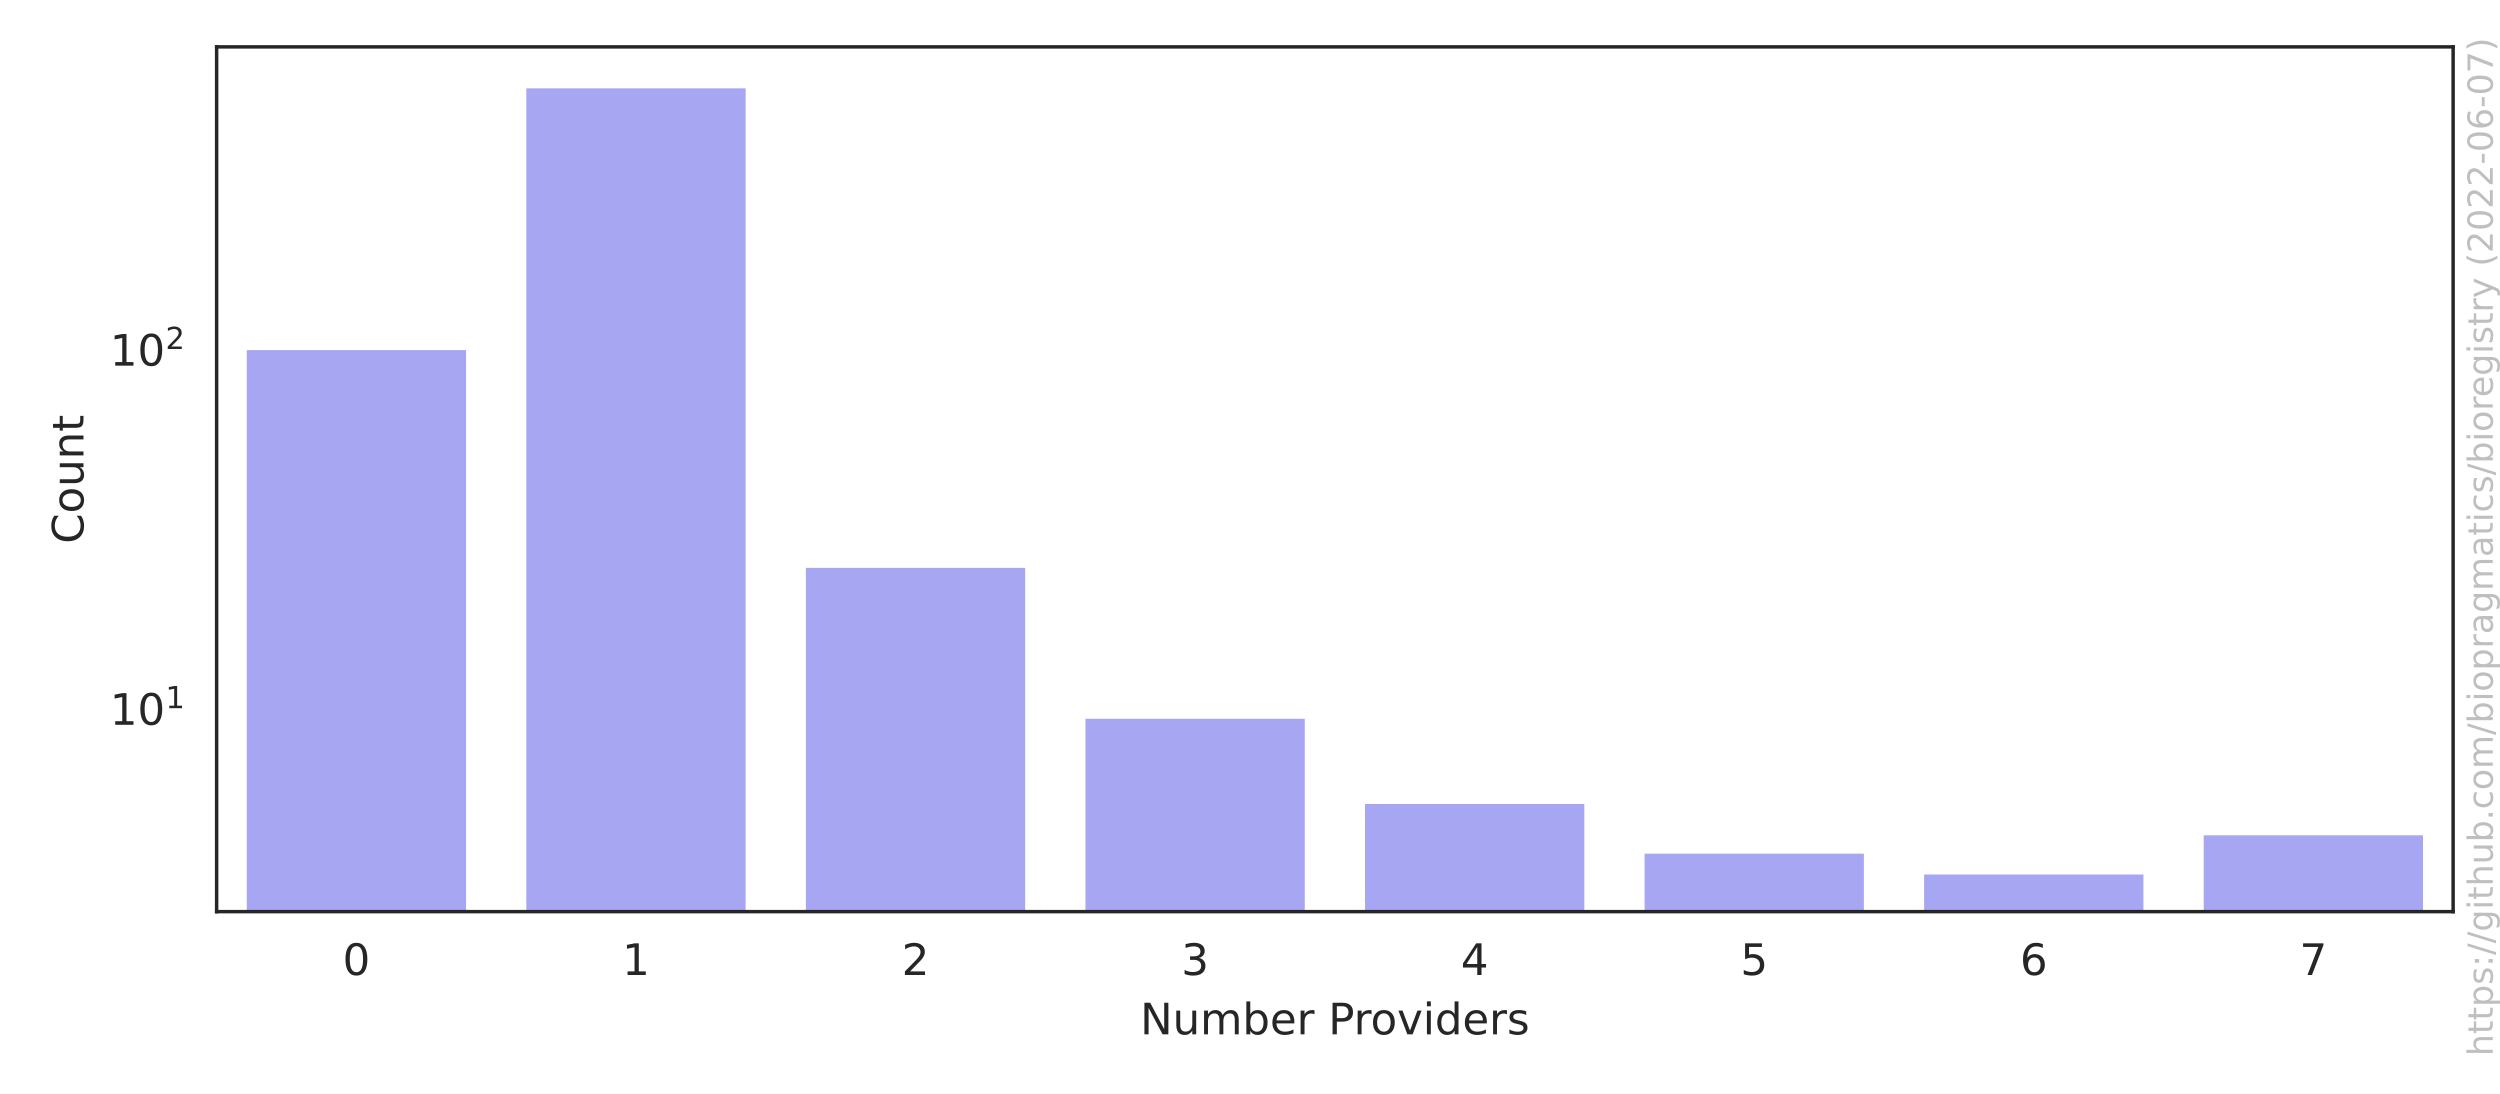
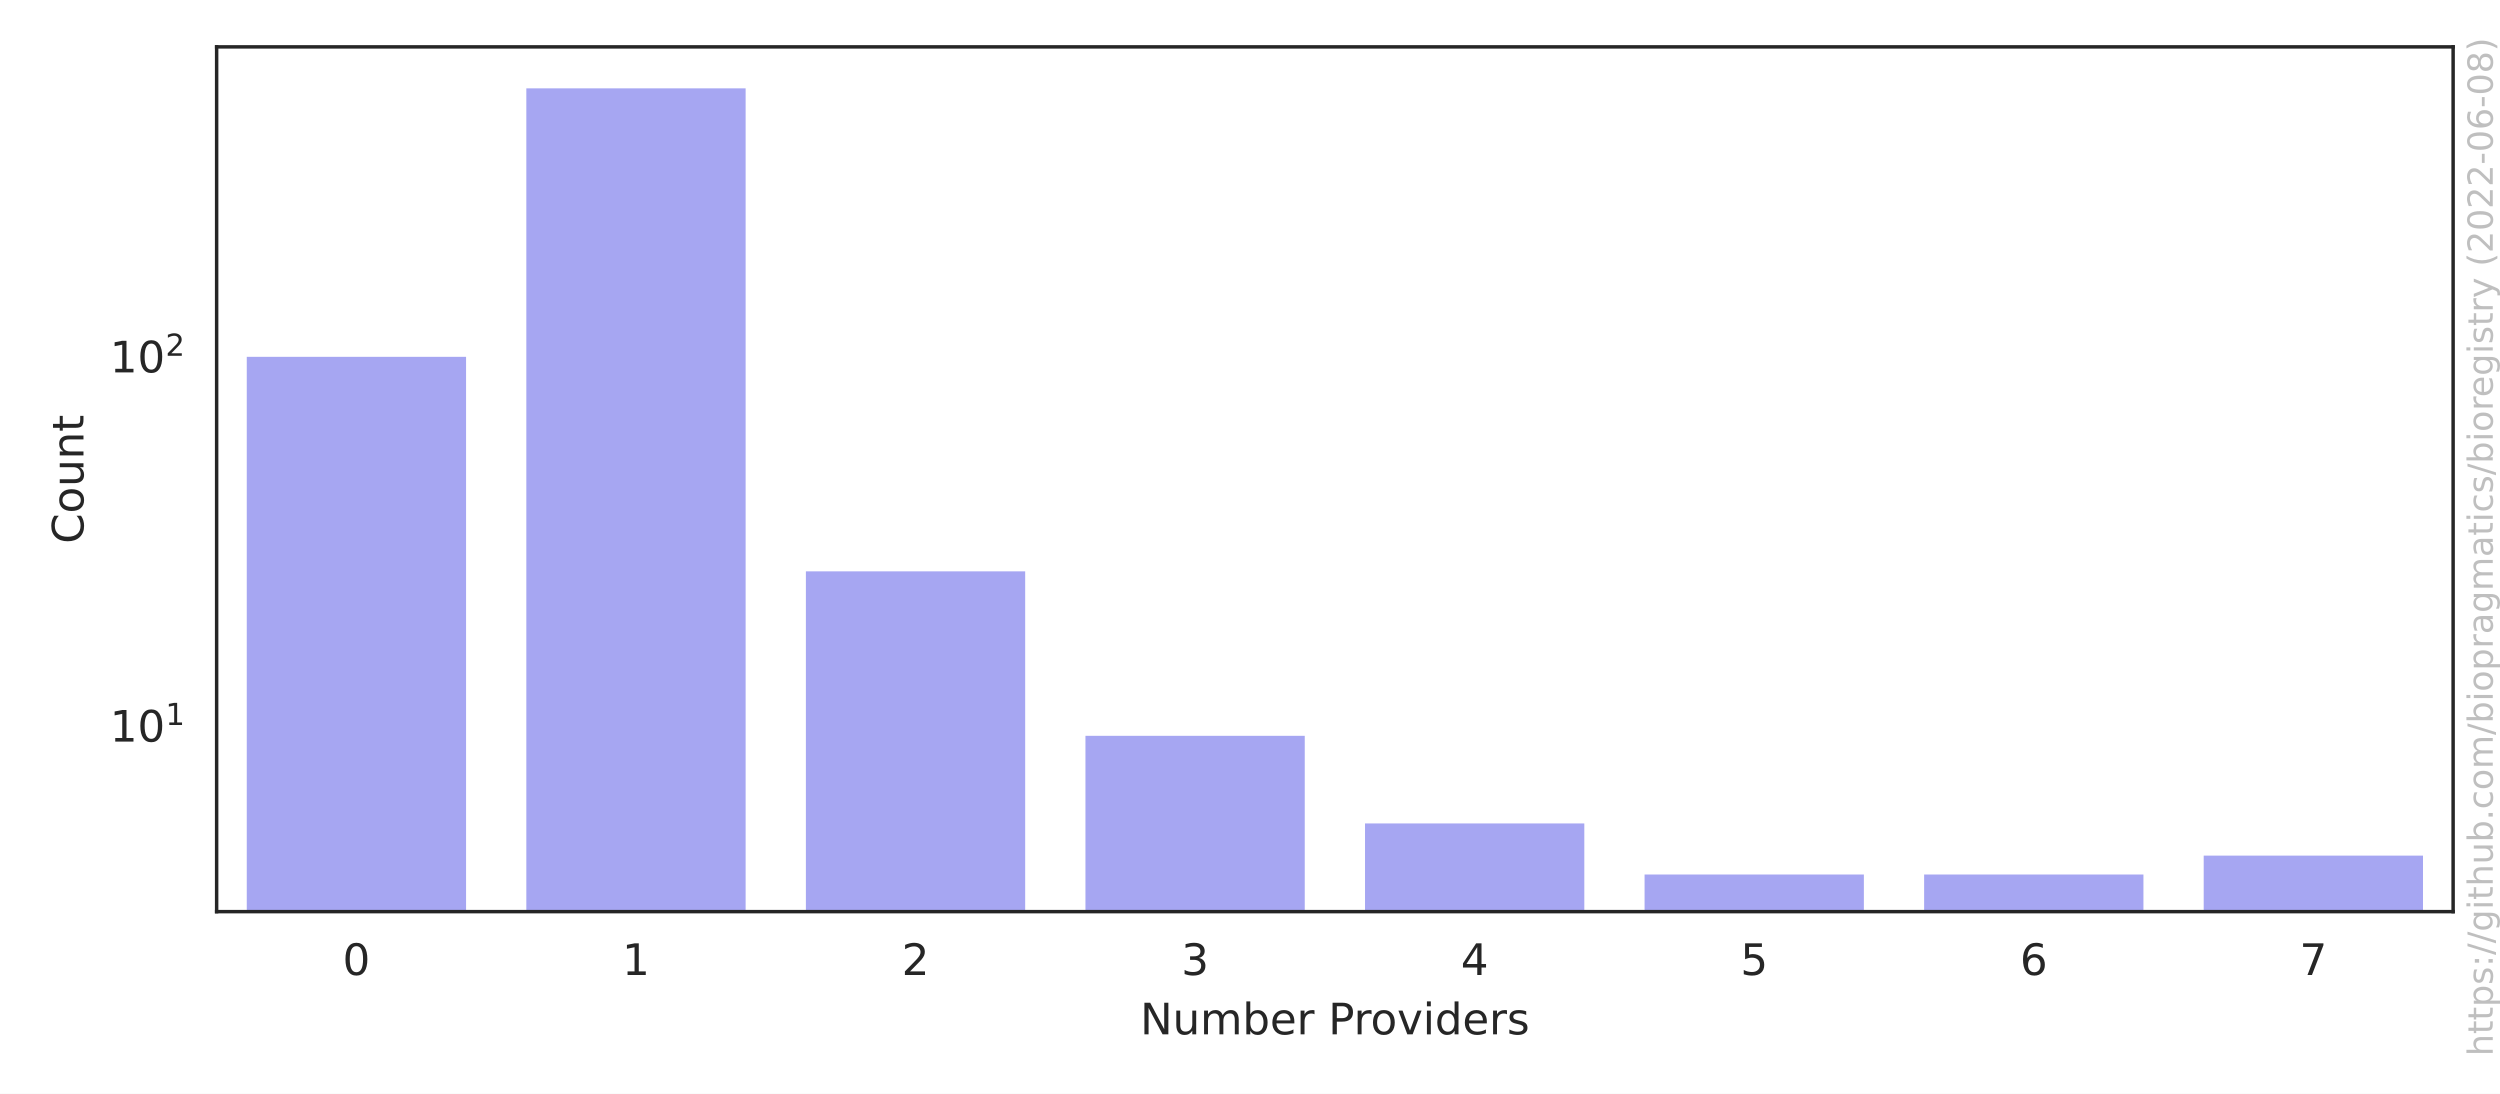
<svg xmlns="http://www.w3.org/2000/svg" xmlns:xlink="http://www.w3.org/1999/xlink" width="576pt" height="252pt" viewBox="0 0 576 252" version="1.1">
  <defs>
    <style type="text/css">*{stroke-linejoin: round; stroke-linecap: butt}</style>
  </defs>
  <g id="figure_1">
    <g id="patch_1">
      <path d="M 0 252  L 576 252  L 576 0  L 0 0  z " style="fill: #ffffff" />
    </g>
    <g id="axes_1">
      <g id="patch_2">
        <path d="M 49.913 210.04  L 565.2 210.04  L 565.2 10.8  L 49.913 10.8  z " style="fill: #ffffff" />
      </g>
      <g id="matplotlib.axis_1">
        <g id="xtick_1">
          <g id="text_1">
            <g style="fill: #262626" transform="translate(78.93689 224.6384)scale(0.1 -0.1)">
              <defs>
                <path id="DejaVuSans-30" d="M 2034 4250  Q 1547 4250 1301 3770  Q 1056 3291 1056 2328  Q 1056 1369 1301 889  Q 1547 409 2034 409  Q 2525 409 2770 889  Q 3016 1369 3016 2328  Q 3016 3291 2770 3770  Q 2525 4250 2034 4250  z M 2034 4750  Q 2819 4750 3233 4129  Q 3647 3509 3647 2328  Q 3647 1150 3233 529  Q 2819 -91 2034 -91  Q 1250 -91 836 529  Q 422 1150 422 2328  Q 422 3509 836 4129  Q 1250 4750 2034 4750  z " transform="scale(0.015625)" />
              </defs>
              <use xlink:href="#DejaVuSans-30" />
            </g>
          </g>
        </g>
        <g id="xtick_2">
          <g id="text_2">
            <g style="fill: #262626" transform="translate(143.3478 224.6384)scale(0.1 -0.1)">
              <defs>
                <path id="DejaVuSans-31" d="M 794 531  L 1825 531  L 1825 4091  L 703 3866  L 703 4441  L 1819 4666  L 2450 4666  L 2450 531  L 3481 531  L 3481 0  L 794 0  L 794 531  z " transform="scale(0.015625)" />
              </defs>
              <use xlink:href="#DejaVuSans-31" />
            </g>
          </g>
        </g>
        <g id="xtick_3">
          <g id="text_3">
            <g style="fill: #262626" transform="translate(207.7587 224.6384)scale(0.1 -0.1)">
              <defs>
                <path id="DejaVuSans-32" d="M 1228 531  L 3431 531  L 3431 0  L 469 0  L 469 531  Q 828 903 1448 1529  Q 2069 2156 2228 2338  Q 2531 2678 2651 2914  Q 2772 3150 2772 3378  Q 2772 3750 2511 3984  Q 2250 4219 1831 4219  Q 1534 4219 1204 4116  Q 875 4013 500 3803  L 500 4441  Q 881 4594 1212 4672  Q 1544 4750 1819 4750  Q 2544 4750 2975 4387  Q 3406 4025 3406 3419  Q 3406 3131 3298 2873  Q 3191 2616 2906 2266  Q 2828 2175 2409 1742  Q 1991 1309 1228 531  z " transform="scale(0.015625)" />
              </defs>
              <use xlink:href="#DejaVuSans-32" />
            </g>
          </g>
        </g>
        <g id="xtick_4">
          <g id="text_4">
            <g style="fill: #262626" transform="translate(272.1696 224.6384)scale(0.1 -0.1)">
              <defs>
                <path id="DejaVuSans-33" d="M 2597 2516  Q 3050 2419 3304 2112  Q 3559 1806 3559 1356  Q 3559 666 3084 287  Q 2609 -91 1734 -91  Q 1441 -91 1130 -33  Q 819 25 488 141  L 488 750  Q 750 597 1062 519  Q 1375 441 1716 441  Q 2309 441 2620 675  Q 2931 909 2931 1356  Q 2931 1769 2642 2001  Q 2353 2234 1838 2234  L 1294 2234  L 1294 2753  L 1863 2753  Q 2328 2753 2575 2939  Q 2822 3125 2822 3475  Q 2822 3834 2567 4026  Q 2313 4219 1838 4219  Q 1578 4219 1281 4162  Q 984 4106 628 3988  L 628 4550  Q 988 4650 1302 4700  Q 1616 4750 1894 4750  Q 2613 4750 3031 4423  Q 3450 4097 3450 3541  Q 3450 3153 3228 2886  Q 3006 2619 2597 2516  z " transform="scale(0.015625)" />
              </defs>
              <use xlink:href="#DejaVuSans-33" />
            </g>
          </g>
        </g>
        <g id="xtick_5">
          <g id="text_5">
            <g style="fill: #262626" transform="translate(336.5806 224.6384)scale(0.1 -0.1)">
              <defs>
                <path id="DejaVuSans-34" d="M 2419 4116  L 825 1625  L 2419 1625  L 2419 4116  z M 2253 4666  L 3047 4666  L 3047 1625  L 3713 1625  L 3713 1100  L 3047 1100  L 3047 0  L 2419 0  L 2419 1100  L 313 1100  L 313 1709  L 2253 4666  z " transform="scale(0.015625)" />
              </defs>
              <use xlink:href="#DejaVuSans-34" />
            </g>
          </g>
        </g>
        <g id="xtick_6">
          <g id="text_6">
            <g style="fill: #262626" transform="translate(400.9915 224.6384)scale(0.1 -0.1)">
              <defs>
                <path id="DejaVuSans-35" d="M 691 4666  L 3169 4666  L 3169 4134  L 1269 4134  L 1269 2991  Q 1406 3038 1543 3061  Q 1681 3084 1819 3084  Q 2600 3084 3056 2656  Q 3513 2228 3513 1497  Q 3513 744 3044 326  Q 2575 -91 1722 -91  Q 1428 -91 1123 -41  Q 819 9 494 109  L 494 744  Q 775 591 1075 516  Q 1375 441 1709 441  Q 2250 441 2565 725  Q 2881 1009 2881 1497  Q 2881 1984 2565 2268  Q 2250 2553 1709 2553  Q 1456 2553 1204 2497  Q 953 2441 691 2322  L 691 4666  z " transform="scale(0.015625)" />
              </defs>
              <use xlink:href="#DejaVuSans-35" />
            </g>
          </g>
        </g>
        <g id="xtick_7">
          <g id="text_7">
            <g style="fill: #262626" transform="translate(465.4024 224.6384)scale(0.1 -0.1)">
              <defs>
                <path id="DejaVuSans-36" d="M 2113 2584  Q 1688 2584 1439 2293  Q 1191 2003 1191 1497  Q 1191 994 1439 701  Q 1688 409 2113 409  Q 2538 409 2786 701  Q 3034 994 3034 1497  Q 3034 2003 2786 2293  Q 2538 2584 2113 2584  z M 3366 4563  L 3366 3988  Q 3128 4100 2886 4159  Q 2644 4219 2406 4219  Q 1781 4219 1451 3797  Q 1122 3375 1075 2522  Q 1259 2794 1537 2939  Q 1816 3084 2150 3084  Q 2853 3084 3261 2657  Q 3669 2231 3669 1497  Q 3669 778 3244 343  Q 2819 -91 2113 -91  Q 1303 -91 875 529  Q 447 1150 447 2328  Q 447 3434 972 4092  Q 1497 4750 2381 4750  Q 2619 4750 2861 4703  Q 3103 4656 3366 4563  z " transform="scale(0.015625)" />
              </defs>
              <use xlink:href="#DejaVuSans-36" />
            </g>
          </g>
        </g>
        <g id="xtick_8">
          <g id="text_8">
            <g style="fill: #262626" transform="translate(529.8133 224.6384)scale(0.1 -0.1)">
              <defs>
                <path id="DejaVuSans-37" d="M 525 4666  L 3525 4666  L 3525 4397  L 1831 0  L 1172 0  L 2766 4134  L 525 4134  L 525 4666  z " transform="scale(0.015625)" />
              </defs>
              <use xlink:href="#DejaVuSans-37" />
            </g>
          </g>
        </g>
        <g id="text_9">
          <g style="fill: #262626" transform="translate(262.6923 238.3166)scale(0.1 -0.1)">
            <defs>
              <path id="DejaVuSans-4e" d="M 628 4666  L 1478 4666  L 3547 763  L 3547 4666  L 4159 4666  L 4159 0  L 3309 0  L 1241 3903  L 1241 0  L 628 0  L 628 4666  z " transform="scale(0.015625)" />
              <path id="DejaVuSans-75" d="M 544 1381  L 544 3500  L 1119 3500  L 1119 1403  Q 1119 906 1312 657  Q 1506 409 1894 409  Q 2359 409 2629 706  Q 2900 1003 2900 1516  L 2900 3500  L 3475 3500  L 3475 0  L 2900 0  L 2900 538  Q 2691 219 2414 64  Q 2138 -91 1772 -91  Q 1169 -91 856 284  Q 544 659 544 1381  z M 1991 3584  L 1991 3584  z " transform="scale(0.015625)" />
              <path id="DejaVuSans-6d" d="M 3328 2828  Q 3544 3216 3844 3400  Q 4144 3584 4550 3584  Q 5097 3584 5394 3201  Q 5691 2819 5691 2113  L 5691 0  L 5113 0  L 5113 2094  Q 5113 2597 4934 2840  Q 4756 3084 4391 3084  Q 3944 3084 3684 2787  Q 3425 2491 3425 1978  L 3425 0  L 2847 0  L 2847 2094  Q 2847 2600 2669 2842  Q 2491 3084 2119 3084  Q 1678 3084 1418 2786  Q 1159 2488 1159 1978  L 1159 0  L 581 0  L 581 3500  L 1159 3500  L 1159 2956  Q 1356 3278 1631 3431  Q 1906 3584 2284 3584  Q 2666 3584 2933 3390  Q 3200 3197 3328 2828  z " transform="scale(0.015625)" />
              <path id="DejaVuSans-62" d="M 3116 1747  Q 3116 2381 2855 2742  Q 2594 3103 2138 3103  Q 1681 3103 1420 2742  Q 1159 2381 1159 1747  Q 1159 1113 1420 752  Q 1681 391 2138 391  Q 2594 391 2855 752  Q 3116 1113 3116 1747  z M 1159 2969  Q 1341 3281 1617 3432  Q 1894 3584 2278 3584  Q 2916 3584 3314 3078  Q 3713 2572 3713 1747  Q 3713 922 3314 415  Q 2916 -91 2278 -91  Q 1894 -91 1617 61  Q 1341 213 1159 525  L 1159 0  L 581 0  L 581 4863  L 1159 4863  L 1159 2969  z " transform="scale(0.015625)" />
              <path id="DejaVuSans-65" d="M 3597 1894  L 3597 1613  L 953 1613  Q 991 1019 1311 708  Q 1631 397 2203 397  Q 2534 397 2845 478  Q 3156 559 3463 722  L 3463 178  Q 3153 47 2828 -22  Q 2503 -91 2169 -91  Q 1331 -91 842 396  Q 353 884 353 1716  Q 353 2575 817 3079  Q 1281 3584 2069 3584  Q 2775 3584 3186 3129  Q 3597 2675 3597 1894  z M 3022 2063  Q 3016 2534 2758 2815  Q 2500 3097 2075 3097  Q 1594 3097 1305 2825  Q 1016 2553 972 2059  L 3022 2063  z " transform="scale(0.015625)" />
              <path id="DejaVuSans-72" d="M 2631 2963  Q 2534 3019 2420 3045  Q 2306 3072 2169 3072  Q 1681 3072 1420 2755  Q 1159 2438 1159 1844  L 1159 0  L 581 0  L 581 3500  L 1159 3500  L 1159 2956  Q 1341 3275 1631 3429  Q 1922 3584 2338 3584  Q 2397 3584 2469 3576  Q 2541 3569 2628 3553  L 2631 2963  z " transform="scale(0.015625)" />
              <path id="DejaVuSans-20" transform="scale(0.015625)" />
              <path id="DejaVuSans-50" d="M 1259 4147  L 1259 2394  L 2053 2394  Q 2494 2394 2734 2622  Q 2975 2850 2975 3272  Q 2975 3691 2734 3919  Q 2494 4147 2053 4147  L 1259 4147  z M 628 4666  L 2053 4666  Q 2838 4666 3239 4311  Q 3641 3956 3641 3272  Q 3641 2581 3239 2228  Q 2838 1875 2053 1875  L 1259 1875  L 1259 0  L 628 0  L 628 4666  z " transform="scale(0.015625)" />
              <path id="DejaVuSans-6f" d="M 1959 3097  Q 1497 3097 1228 2736  Q 959 2375 959 1747  Q 959 1119 1226 758  Q 1494 397 1959 397  Q 2419 397 2687 759  Q 2956 1122 2956 1747  Q 2956 2369 2687 2733  Q 2419 3097 1959 3097  z M 1959 3584  Q 2709 3584 3137 3096  Q 3566 2609 3566 1747  Q 3566 888 3137 398  Q 2709 -91 1959 -91  Q 1206 -91 779 398  Q 353 888 353 1747  Q 353 2609 779 3096  Q 1206 3584 1959 3584  z " transform="scale(0.015625)" />
              <path id="DejaVuSans-76" d="M 191 3500  L 800 3500  L 1894 563  L 2988 3500  L 3597 3500  L 2284 0  L 1503 0  L 191 3500  z " transform="scale(0.015625)" />
              <path id="DejaVuSans-69" d="M 603 3500  L 1178 3500  L 1178 0  L 603 0  L 603 3500  z M 603 4863  L 1178 4863  L 1178 4134  L 603 4134  L 603 4863  z " transform="scale(0.015625)" />
              <path id="DejaVuSans-64" d="M 2906 2969  L 2906 4863  L 3481 4863  L 3481 0  L 2906 0  L 2906 525  Q 2725 213 2448 61  Q 2172 -91 1784 -91  Q 1150 -91 751 415  Q 353 922 353 1747  Q 353 2572 751 3078  Q 1150 3584 1784 3584  Q 2172 3584 2448 3432  Q 2725 3281 2906 2969  z M 947 1747  Q 947 1113 1208 752  Q 1469 391 1925 391  Q 2381 391 2643 752  Q 2906 1113 2906 1747  Q 2906 2381 2643 2742  Q 2381 3103 1925 3103  Q 1469 3103 1208 2742  Q 947 2381 947 1747  z " transform="scale(0.015625)" />
              <path id="DejaVuSans-73" d="M 2834 3397  L 2834 2853  Q 2591 2978 2328 3040  Q 2066 3103 1784 3103  Q 1356 3103 1142 2972  Q 928 2841 928 2578  Q 928 2378 1081 2264  Q 1234 2150 1697 2047  L 1894 2003  Q 2506 1872 2764 1633  Q 3022 1394 3022 966  Q 3022 478 2636 193  Q 2250 -91 1575 -91  Q 1294 -91 989 -36  Q 684 19 347 128  L 347 722  Q 666 556 975 473  Q 1284 391 1588 391  Q 1994 391 2212 530  Q 2431 669 2431 922  Q 2431 1156 2273 1281  Q 2116 1406 1581 1522  L 1381 1569  Q 847 1681 609 1914  Q 372 2147 372 2553  Q 372 3047 722 3315  Q 1072 3584 1716 3584  Q 2034 3584 2315 3537  Q 2597 3491 2834 3397  z " transform="scale(0.015625)" />
            </defs>
            <use xlink:href="#DejaVuSans-4e" />
            <use xlink:href="#DejaVuSans-75" x="74.805" />
            <use xlink:href="#DejaVuSans-6d" x="138.184" />
            <use xlink:href="#DejaVuSans-62" x="235.596" />
            <use xlink:href="#DejaVuSans-65" x="299.072" />
            <use xlink:href="#DejaVuSans-72" x="360.596" />
            <use xlink:href="#DejaVuSans-20" x="401.709" />
            <use xlink:href="#DejaVuSans-50" x="433.496" />
            <use xlink:href="#DejaVuSans-72" x="492.049" />
            <use xlink:href="#DejaVuSans-6f" x="530.912" />
            <use xlink:href="#DejaVuSans-76" x="592.094" />
            <use xlink:href="#DejaVuSans-69" x="651.273" />
            <use xlink:href="#DejaVuSans-64" x="679.057" />
            <use xlink:href="#DejaVuSans-65" x="742.533" />
            <use xlink:href="#DejaVuSans-72" x="804.057" />
            <use xlink:href="#DejaVuSans-73" x="845.17" />
          </g>
        </g>
      </g>
      <g id="matplotlib.axis_2">
        <g id="ytick_1">
          <g id="text_10">
-             <g style="fill: #262626" transform="translate(25.31268 167.0593)scale(0.1 -0.1)">
+             <g style="fill: #262626" transform="translate(25.31268 170.936)scale(0.1 -0.1)">
              <use xlink:href="#DejaVuSans-31" transform="translate(0 0.684375)" />
              <use xlink:href="#DejaVuSans-30" transform="translate(63.62305 0.684375)" />
              <use xlink:href="#DejaVuSans-31" transform="translate(128.2031 38.96563)scale(0.7)" />
            </g>
          </g>
        </g>
        <g id="ytick_2">
          <g id="text_11">
-             <g style="fill: #262626" transform="translate(25.31268 84.3199)scale(0.1 -0.1)">
+             <g style="fill: #262626" transform="translate(25.31268 85.88093)scale(0.1 -0.1)">
              <use xlink:href="#DejaVuSans-31" transform="translate(0 0.765625)" />
              <use xlink:href="#DejaVuSans-30" transform="translate(63.62305 0.765625)" />
              <use xlink:href="#DejaVuSans-32" transform="translate(128.2031 39.04688)scale(0.7)" />
            </g>
          </g>
        </g>
        <g id="ytick_3" />
        <g id="ytick_4" />
        <g id="ytick_5" />
        <g id="ytick_6" />
        <g id="ytick_7" />
        <g id="ytick_8" />
        <g id="ytick_9" />
        <g id="ytick_10" />
        <g id="ytick_11" />
        <g id="ytick_12" />
        <g id="ytick_13" />
        <g id="ytick_14" />
        <g id="ytick_15" />
        <g id="ytick_16" />
        <g id="ytick_17" />
        <g id="ytick_18" />
        <g id="ytick_19" />
        <g id="ytick_20" />
        <g id="ytick_21" />
-         <g id="ytick_22" />
        <g id="text_12">
          <g style="fill: #262626" transform="translate(19.233 125.2684)rotate(-90)scale(0.1 -0.1)">
            <defs>
              <path id="DejaVuSans-43" d="M 4122 4306  L 4122 3641  Q 3803 3938 3442 4084  Q 3081 4231 2675 4231  Q 1875 4231 1450 3742  Q 1025 3253 1025 2328  Q 1025 1406 1450 917  Q 1875 428 2675 428  Q 3081 428 3442 575  Q 3803 722 4122 1019  L 4122 359  Q 3791 134 3420 21  Q 3050 -91 2638 -91  Q 1578 -91 968 557  Q 359 1206 359 2328  Q 359 3453 968 4101  Q 1578 4750 2638 4750  Q 3056 4750 3426 4639  Q 3797 4528 4122 4306  z " transform="scale(0.015625)" />
              <path id="DejaVuSans-6e" d="M 3513 2113  L 3513 0  L 2938 0  L 2938 2094  Q 2938 2591 2744 2837  Q 2550 3084 2163 3084  Q 1697 3084 1428 2787  Q 1159 2491 1159 1978  L 1159 0  L 581 0  L 581 3500  L 1159 3500  L 1159 2956  Q 1366 3272 1645 3428  Q 1925 3584 2291 3584  Q 2894 3584 3203 3211  Q 3513 2838 3513 2113  z " transform="scale(0.015625)" />
              <path id="DejaVuSans-74" d="M 1172 4494  L 1172 3500  L 2356 3500  L 2356 3053  L 1172 3053  L 1172 1153  Q 1172 725 1289 603  Q 1406 481 1766 481  L 2356 481  L 2356 0  L 1766 0  Q 1100 0 847 248  Q 594 497 594 1153  L 594 3053  L 172 3053  L 172 3500  L 594 3500  L 594 4494  L 1172 4494  z " transform="scale(0.015625)" />
            </defs>
            <use xlink:href="#DejaVuSans-43" />
            <use xlink:href="#DejaVuSans-6f" x="69.824" />
            <use xlink:href="#DejaVuSans-75" x="131.006" />
            <use xlink:href="#DejaVuSans-6e" x="194.385" />
            <use xlink:href="#DejaVuSans-74" x="257.764" />
          </g>
        </g>
      </g>
      <g id="patch_3">
-         <path d="M 56.354 82985.415  L 107.883 82985.415  L 107.883 80.163  L 56.354 80.163  z " clip-path="url(#p1737fb0132)" style="fill: #2020df; opacity: 0.4; stroke: #ffffff; stroke-linejoin: miter" />
+         <path d="M 56.354 85307.287  L 107.883 85307.287  L 107.883 81.714  L 56.354 81.714  z " clip-path="url(#p1737fb0132)" style="fill: #2020df; opacity: 0.4; stroke: #ffffff; stroke-linejoin: miter" />
      </g>
      <g id="patch_4">
-         <path d="M 120.765 82985.415  L 172.293 82985.415  L 172.293 19.856  L 120.765 19.856  z " clip-path="url(#p1737fb0132)" style="fill: #2020df; opacity: 0.4; stroke: #ffffff; stroke-linejoin: miter" />
+         <path d="M 120.765 85307.287  L 172.293 85307.287  L 172.293 19.856  L 120.765 19.856  z " clip-path="url(#p1737fb0132)" style="fill: #2020df; opacity: 0.4; stroke: #ffffff; stroke-linejoin: miter" />
      </g>
      <g id="patch_5">
-         <path d="M 185.176 82985.415  L 236.704 82985.415  L 236.704 130.335  L 185.176 130.335  z " clip-path="url(#p1737fb0132)" style="fill: #2020df; opacity: 0.4; stroke: #ffffff; stroke-linejoin: miter" />
+         <path d="M 185.176 85307.287  L 236.704 85307.287  L 236.704 131.138  L 185.176 131.138  z " clip-path="url(#p1737fb0132)" style="fill: #2020df; opacity: 0.4; stroke: #ffffff; stroke-linejoin: miter" />
      </g>
      <g id="patch_6">
-         <path d="M 249.587 82985.415  L 301.115 82985.415  L 301.115 165.103  L 249.587 165.103  z " clip-path="url(#p1737fb0132)" style="fill: #2020df; opacity: 0.4; stroke: #ffffff; stroke-linejoin: miter" />
+         <path d="M 249.587 85307.287  L 301.115 85307.287  L 301.115 169.032  L 249.587 169.032  z " clip-path="url(#p1737fb0132)" style="fill: #2020df; opacity: 0.4; stroke: #ffffff; stroke-linejoin: miter" />
      </g>
      <g id="patch_7">
-         <path d="M 313.997 82985.415  L 365.526 82985.415  L 365.526 184.742  L 313.997 184.742  z " clip-path="url(#p1737fb0132)" style="fill: #2020df; opacity: 0.4; stroke: #ffffff; stroke-linejoin: miter" />
+         <path d="M 313.997 85307.287  L 365.526 85307.287  L 365.526 189.22  L 313.997 189.22  z " clip-path="url(#p1737fb0132)" style="fill: #2020df; opacity: 0.4; stroke: #ffffff; stroke-linejoin: miter" />
      </g>
      <g id="patch_8">
-         <path d="M 378.408 82985.415  L 429.937 82985.415  L 429.937 196.185  L 378.408 196.185  z " clip-path="url(#p1737fb0132)" style="fill: #2020df; opacity: 0.4; stroke: #ffffff; stroke-linejoin: miter" />
+         <path d="M 378.408 85307.287  L 429.937 85307.287  L 429.937 200.984  L 378.408 200.984  z " clip-path="url(#p1737fb0132)" style="fill: #2020df; opacity: 0.4; stroke: #ffffff; stroke-linejoin: miter" />
      </g>
      <g id="patch_9">
-         <path d="M 442.819 82985.415  L 494.348 82985.415  L 494.348 200.984  L 442.819 200.984  z " clip-path="url(#p1737fb0132)" style="fill: #2020df; opacity: 0.4; stroke: #ffffff; stroke-linejoin: miter" />
+         <path d="M 442.819 85307.287  L 494.348 85307.287  L 494.348 200.984  L 442.819 200.984  z " clip-path="url(#p1737fb0132)" style="fill: #2020df; opacity: 0.4; stroke: #ffffff; stroke-linejoin: miter" />
      </g>
      <g id="patch_10">
-         <path d="M 507.23 82985.415  L 558.759 82985.415  L 558.759 191.953  L 507.23 191.953  z " clip-path="url(#p1737fb0132)" style="fill: #2020df; opacity: 0.4; stroke: #ffffff; stroke-linejoin: miter" />
+         <path d="M 507.23 85307.287  L 558.759 85307.287  L 558.759 196.633  L 507.23 196.633  z " clip-path="url(#p1737fb0132)" style="fill: #2020df; opacity: 0.4; stroke: #ffffff; stroke-linejoin: miter" />
      </g>
      <g id="patch_11">
        <path d="M 49.913 210.04  L 49.913 10.8  " style="fill: none; stroke: #262626; stroke-width: 0.8; stroke-linejoin: miter; stroke-linecap: square" />
      </g>
      <g id="patch_12">
        <path d="M 565.2 210.04  L 565.2 10.8  " style="fill: none; stroke: #262626; stroke-width: 0.8; stroke-linejoin: miter; stroke-linecap: square" />
      </g>
      <g id="patch_13">
        <path d="M 49.913 210.04  L 565.2 210.04  " style="fill: none; stroke: #262626; stroke-width: 0.8; stroke-linejoin: miter; stroke-linecap: square" />
      </g>
      <g id="patch_14">
        <path d="M 49.913 10.8  L 565.2 10.8  " style="fill: none; stroke: #262626; stroke-width: 0.8; stroke-linejoin: miter; stroke-linecap: square" />
      </g>
    </g>
    <g id="text_13">
      <g style="fill: #808080; opacity: 0.5" transform="translate(574.3362 243.3237)rotate(-90)scale(0.08 -0.08)">
        <defs>
          <path id="DejaVuSans-68" d="M 3513 2113  L 3513 0  L 2938 0  L 2938 2094  Q 2938 2591 2744 2837  Q 2550 3084 2163 3084  Q 1697 3084 1428 2787  Q 1159 2491 1159 1978  L 1159 0  L 581 0  L 581 4863  L 1159 4863  L 1159 2956  Q 1366 3272 1645 3428  Q 1925 3584 2291 3584  Q 2894 3584 3203 3211  Q 3513 2838 3513 2113  z " transform="scale(0.015625)" />
          <path id="DejaVuSans-70" d="M 1159 525  L 1159 -1331  L 581 -1331  L 581 3500  L 1159 3500  L 1159 2969  Q 1341 3281 1617 3432  Q 1894 3584 2278 3584  Q 2916 3584 3314 3078  Q 3713 2572 3713 1747  Q 3713 922 3314 415  Q 2916 -91 2278 -91  Q 1894 -91 1617 61  Q 1341 213 1159 525  z M 3116 1747  Q 3116 2381 2855 2742  Q 2594 3103 2138 3103  Q 1681 3103 1420 2742  Q 1159 2381 1159 1747  Q 1159 1113 1420 752  Q 1681 391 2138 391  Q 2594 391 2855 752  Q 3116 1113 3116 1747  z " transform="scale(0.015625)" />
          <path id="DejaVuSans-3a" d="M 750 794  L 1409 794  L 1409 0  L 750 0  L 750 794  z M 750 3309  L 1409 3309  L 1409 2516  L 750 2516  L 750 3309  z " transform="scale(0.015625)" />
          <path id="DejaVuSans-2f" d="M 1625 4666  L 2156 4666  L 531 -594  L 0 -594  L 1625 4666  z " transform="scale(0.015625)" />
          <path id="DejaVuSans-67" d="M 2906 1791  Q 2906 2416 2648 2759  Q 2391 3103 1925 3103  Q 1463 3103 1205 2759  Q 947 2416 947 1791  Q 947 1169 1205 825  Q 1463 481 1925 481  Q 2391 481 2648 825  Q 2906 1169 2906 1791  z M 3481 434  Q 3481 -459 3084 -895  Q 2688 -1331 1869 -1331  Q 1566 -1331 1297 -1286  Q 1028 -1241 775 -1147  L 775 -588  Q 1028 -725 1275 -790  Q 1522 -856 1778 -856  Q 2344 -856 2625 -561  Q 2906 -266 2906 331  L 2906 616  Q 2728 306 2450 153  Q 2172 0 1784 0  Q 1141 0 747 490  Q 353 981 353 1791  Q 353 2603 747 3093  Q 1141 3584 1784 3584  Q 2172 3584 2450 3431  Q 2728 3278 2906 2969  L 2906 3500  L 3481 3500  L 3481 434  z " transform="scale(0.015625)" />
          <path id="DejaVuSans-2e" d="M 684 794  L 1344 794  L 1344 0  L 684 0  L 684 794  z " transform="scale(0.015625)" />
          <path id="DejaVuSans-63" d="M 3122 3366  L 3122 2828  Q 2878 2963 2633 3030  Q 2388 3097 2138 3097  Q 1578 3097 1268 2742  Q 959 2388 959 1747  Q 959 1106 1268 751  Q 1578 397 2138 397  Q 2388 397 2633 464  Q 2878 531 3122 666  L 3122 134  Q 2881 22 2623 -34  Q 2366 -91 2075 -91  Q 1284 -91 818 406  Q 353 903 353 1747  Q 353 2603 823 3093  Q 1294 3584 2113 3584  Q 2378 3584 2631 3529  Q 2884 3475 3122 3366  z " transform="scale(0.015625)" />
          <path id="DejaVuSans-61" d="M 2194 1759  Q 1497 1759 1228 1600  Q 959 1441 959 1056  Q 959 750 1161 570  Q 1363 391 1709 391  Q 2188 391 2477 730  Q 2766 1069 2766 1631  L 2766 1759  L 2194 1759  z M 3341 1997  L 3341 0  L 2766 0  L 2766 531  Q 2569 213 2275 61  Q 1981 -91 1556 -91  Q 1019 -91 701 211  Q 384 513 384 1019  Q 384 1609 779 1909  Q 1175 2209 1959 2209  L 2766 2209  L 2766 2266  Q 2766 2663 2505 2880  Q 2244 3097 1772 3097  Q 1472 3097 1187 3025  Q 903 2953 641 2809  L 641 3341  Q 956 3463 1253 3523  Q 1550 3584 1831 3584  Q 2591 3584 2966 3190  Q 3341 2797 3341 1997  z " transform="scale(0.015625)" />
          <path id="DejaVuSans-79" d="M 2059 -325  Q 1816 -950 1584 -1140  Q 1353 -1331 966 -1331  L 506 -1331  L 506 -850  L 844 -850  Q 1081 -850 1212 -737  Q 1344 -625 1503 -206  L 1606 56  L 191 3500  L 800 3500  L 1894 763  L 2988 3500  L 3597 3500  L 2059 -325  z " transform="scale(0.015625)" />
          <path id="DejaVuSans-28" d="M 1984 4856  Q 1566 4138 1362 3434  Q 1159 2731 1159 2009  Q 1159 1288 1364 580  Q 1569 -128 1984 -844  L 1484 -844  Q 1016 -109 783 600  Q 550 1309 550 2009  Q 550 2706 781 3412  Q 1013 4119 1484 4856  L 1984 4856  z " transform="scale(0.015625)" />
          <path id="DejaVuSans-2d" d="M 313 2009  L 1997 2009  L 1997 1497  L 313 1497  L 313 2009  z " transform="scale(0.015625)" />
+           <path id="DejaVuSans-38" d="M 2034 2216  Q 1584 2216 1326 1975  Q 1069 1734 1069 1313  Q 1069 891 1326 650  Q 1584 409 2034 409  Q 2484 409 2743 651  Q 3003 894 3003 1313  Q 3003 1734 2745 1975  Q 2488 2216 2034 2216  z M 1403 2484  Q 997 2584 770 2862  Q 544 3141 544 3541  Q 544 4100 942 4425  Q 1341 4750 2034 4750  Q 2731 4750 3128 4425  Q 3525 4100 3525 3541  Q 3525 3141 3298 2862  Q 3072 2584 2669 2484  Q 3125 2378 3379 2068  Q 3634 1759 3634 1313  Q 3634 634 3220 271  Q 2806 -91 2034 -91  Q 1263 -91 848 271  Q 434 634 434 1313  Q 434 1759 690 2068  Q 947 2378 1403 2484  z M 1172 3481  Q 1172 3119 1398 2916  Q 1625 2713 2034 2713  Q 2441 2713 2670 2916  Q 2900 3119 2900 3481  Q 2900 3844 2670 4047  Q 2441 4250 2034 4250  Q 1625 4250 1398 4047  Q 1172 3844 1172 3481  z " transform="scale(0.015625)" />
          <path id="DejaVuSans-29" d="M 513 4856  L 1013 4856  Q 1481 4119 1714 3412  Q 1947 2706 1947 2009  Q 1947 1309 1714 600  Q 1481 -109 1013 -844  L 513 -844  Q 928 -128 1133 580  Q 1338 1288 1338 2009  Q 1338 2731 1133 3434  Q 928 4138 513 4856  z " transform="scale(0.015625)" />
        </defs>
        <use xlink:href="#DejaVuSans-68" />
        <use xlink:href="#DejaVuSans-74" x="63.379" />
        <use xlink:href="#DejaVuSans-74" x="102.588" />
        <use xlink:href="#DejaVuSans-70" x="141.797" />
        <use xlink:href="#DejaVuSans-73" x="205.273" />
        <use xlink:href="#DejaVuSans-3a" x="257.373" />
        <use xlink:href="#DejaVuSans-2f" x="291.064" />
        <use xlink:href="#DejaVuSans-2f" x="324.756" />
        <use xlink:href="#DejaVuSans-67" x="358.447" />
        <use xlink:href="#DejaVuSans-69" x="421.924" />
        <use xlink:href="#DejaVuSans-74" x="449.707" />
        <use xlink:href="#DejaVuSans-68" x="488.916" />
        <use xlink:href="#DejaVuSans-75" x="552.295" />
        <use xlink:href="#DejaVuSans-62" x="615.674" />
        <use xlink:href="#DejaVuSans-2e" x="679.15" />
        <use xlink:href="#DejaVuSans-63" x="710.938" />
        <use xlink:href="#DejaVuSans-6f" x="765.918" />
        <use xlink:href="#DejaVuSans-6d" x="827.1" />
        <use xlink:href="#DejaVuSans-2f" x="924.512" />
        <use xlink:href="#DejaVuSans-62" x="958.203" />
        <use xlink:href="#DejaVuSans-69" x="1021.68" />
        <use xlink:href="#DejaVuSans-6f" x="1049.463" />
        <use xlink:href="#DejaVuSans-70" x="1110.645" />
        <use xlink:href="#DejaVuSans-72" x="1174.121" />
        <use xlink:href="#DejaVuSans-61" x="1215.234" />
        <use xlink:href="#DejaVuSans-67" x="1276.514" />
        <use xlink:href="#DejaVuSans-6d" x="1339.99" />
        <use xlink:href="#DejaVuSans-61" x="1437.402" />
        <use xlink:href="#DejaVuSans-74" x="1498.682" />
        <use xlink:href="#DejaVuSans-69" x="1537.891" />
        <use xlink:href="#DejaVuSans-63" x="1565.674" />
        <use xlink:href="#DejaVuSans-73" x="1620.654" />
        <use xlink:href="#DejaVuSans-2f" x="1672.754" />
        <use xlink:href="#DejaVuSans-62" x="1706.445" />
        <use xlink:href="#DejaVuSans-69" x="1769.922" />
        <use xlink:href="#DejaVuSans-6f" x="1797.705" />
        <use xlink:href="#DejaVuSans-72" x="1858.887" />
        <use xlink:href="#DejaVuSans-65" x="1897.75" />
        <use xlink:href="#DejaVuSans-67" x="1959.273" />
        <use xlink:href="#DejaVuSans-69" x="2022.75" />
        <use xlink:href="#DejaVuSans-73" x="2050.533" />
        <use xlink:href="#DejaVuSans-74" x="2102.633" />
        <use xlink:href="#DejaVuSans-72" x="2141.842" />
        <use xlink:href="#DejaVuSans-79" x="2182.955" />
        <use xlink:href="#DejaVuSans-20" x="2242.135" />
        <use xlink:href="#DejaVuSans-28" x="2273.922" />
        <use xlink:href="#DejaVuSans-32" x="2312.936" />
        <use xlink:href="#DejaVuSans-30" x="2376.559" />
        <use xlink:href="#DejaVuSans-32" x="2440.182" />
        <use xlink:href="#DejaVuSans-32" x="2503.805" />
        <use xlink:href="#DejaVuSans-2d" x="2567.428" />
        <use xlink:href="#DejaVuSans-30" x="2603.512" />
        <use xlink:href="#DejaVuSans-36" x="2667.135" />
        <use xlink:href="#DejaVuSans-2d" x="2730.758" />
        <use xlink:href="#DejaVuSans-30" x="2766.842" />
-         <use xlink:href="#DejaVuSans-37" x="2830.465" />
+         <use xlink:href="#DejaVuSans-38" x="2830.465" />
        <use xlink:href="#DejaVuSans-29" x="2894.088" />
      </g>
    </g>
  </g>
  <defs>
    <clipPath id="p1737fb0132">
      <rect x="49.913" y="10.8" width="515.287" height="199.24" />
    </clipPath>
  </defs>
</svg>
